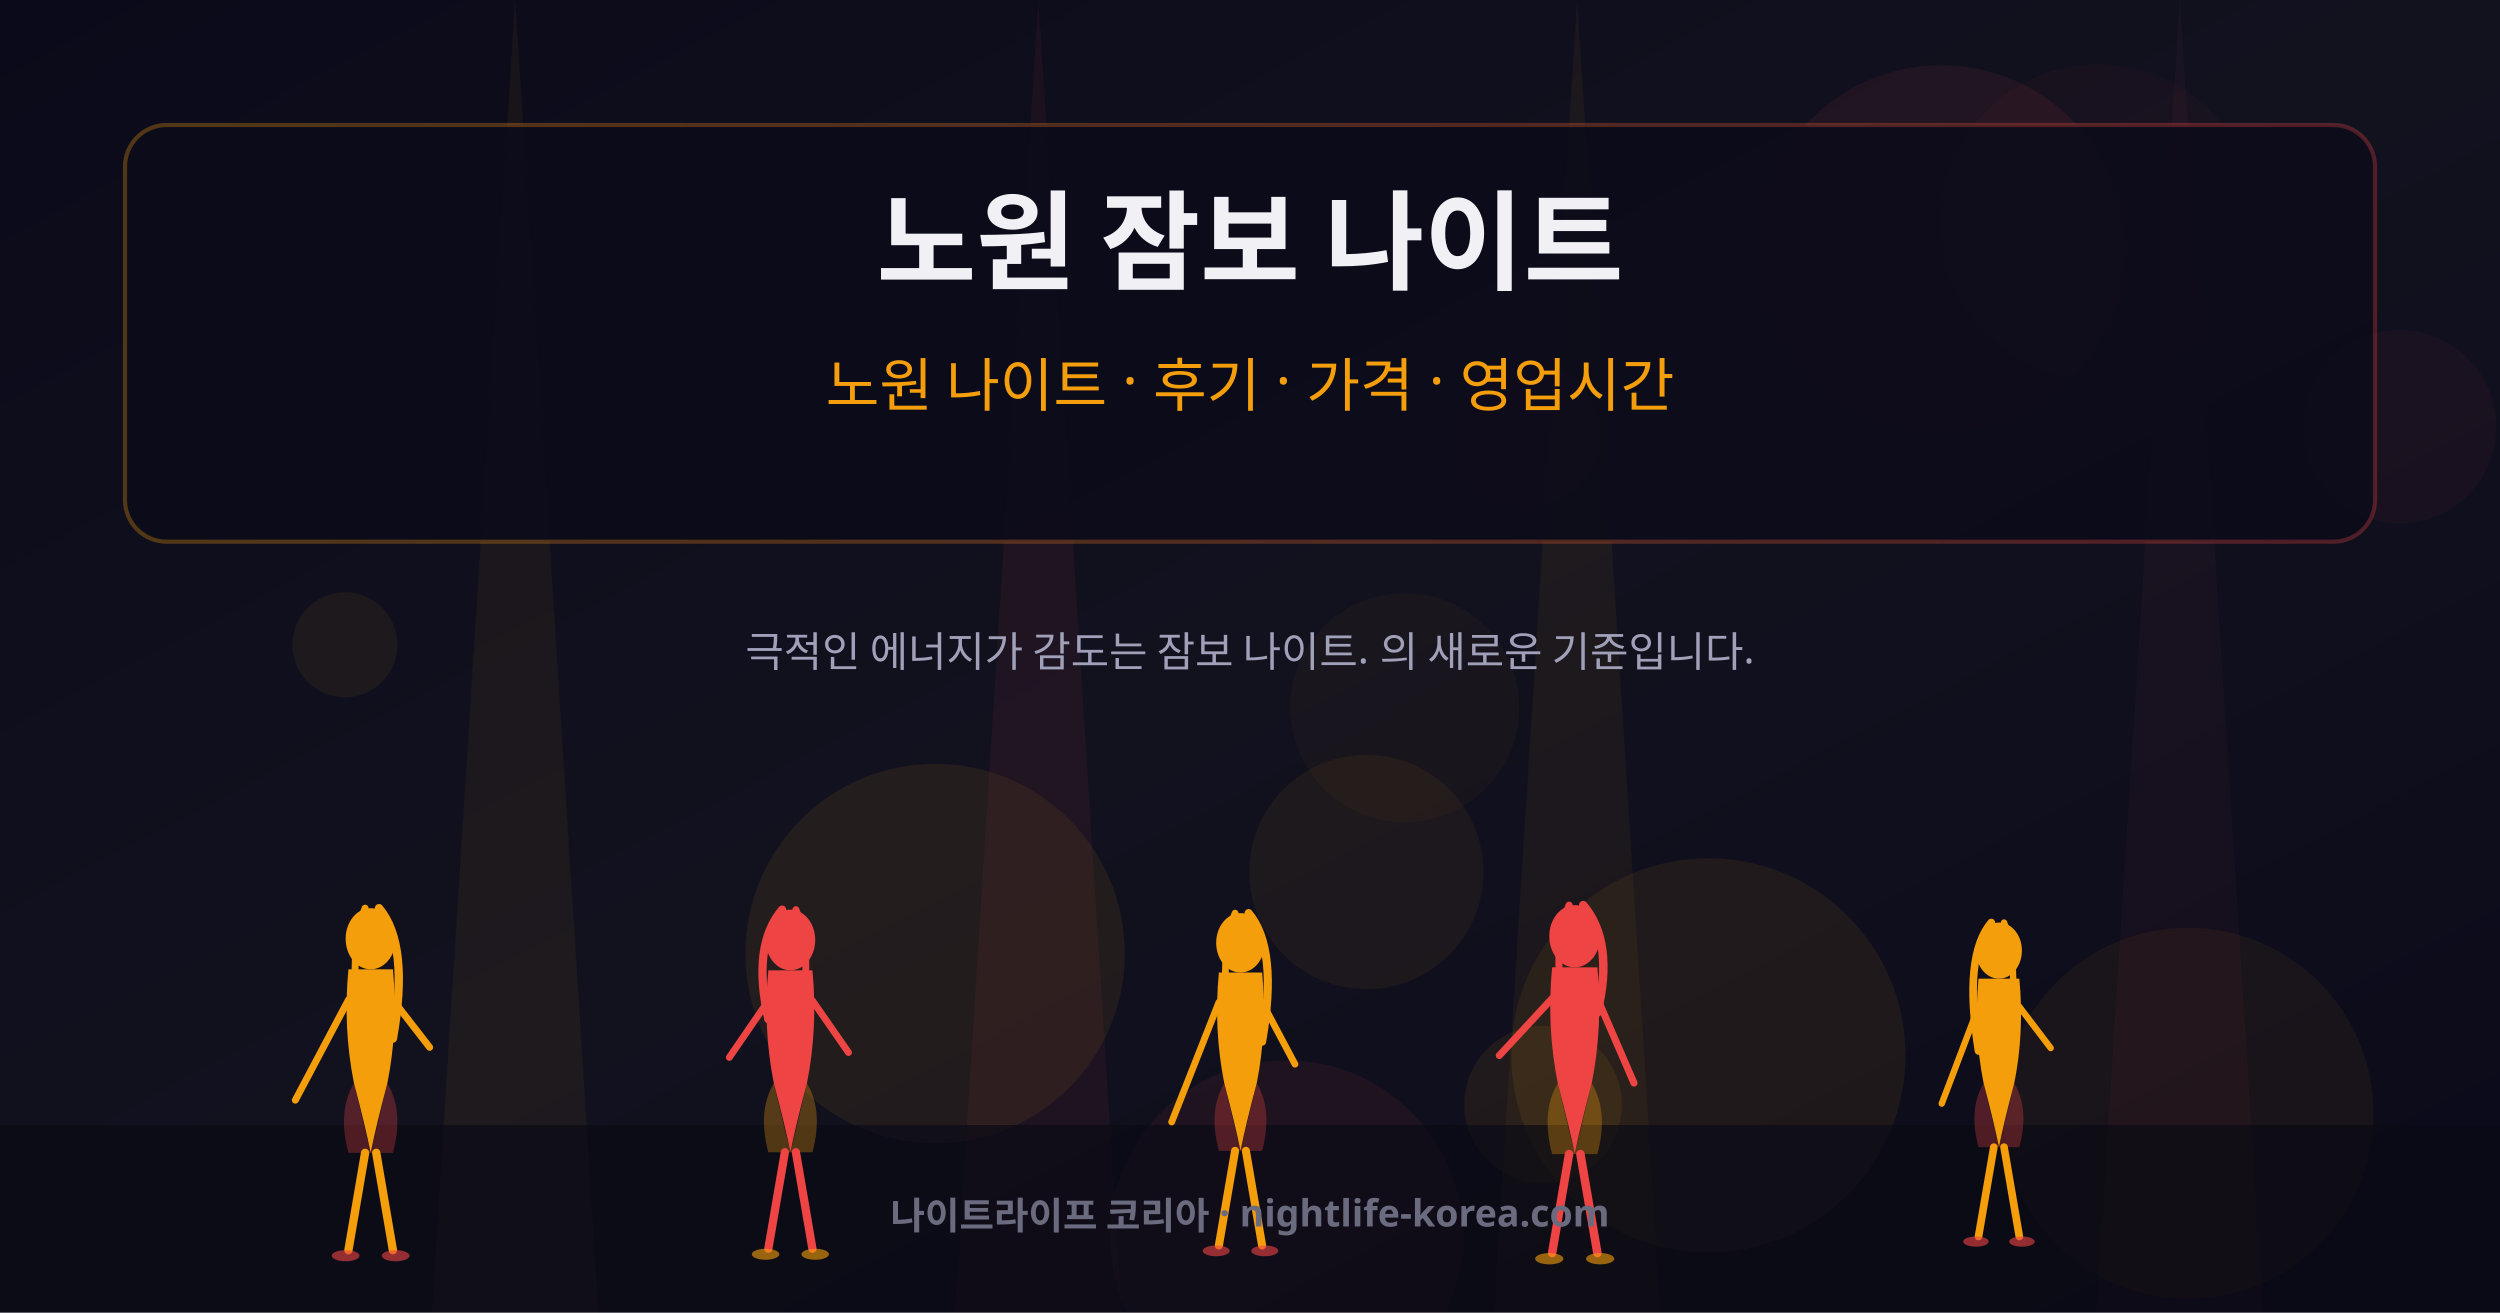
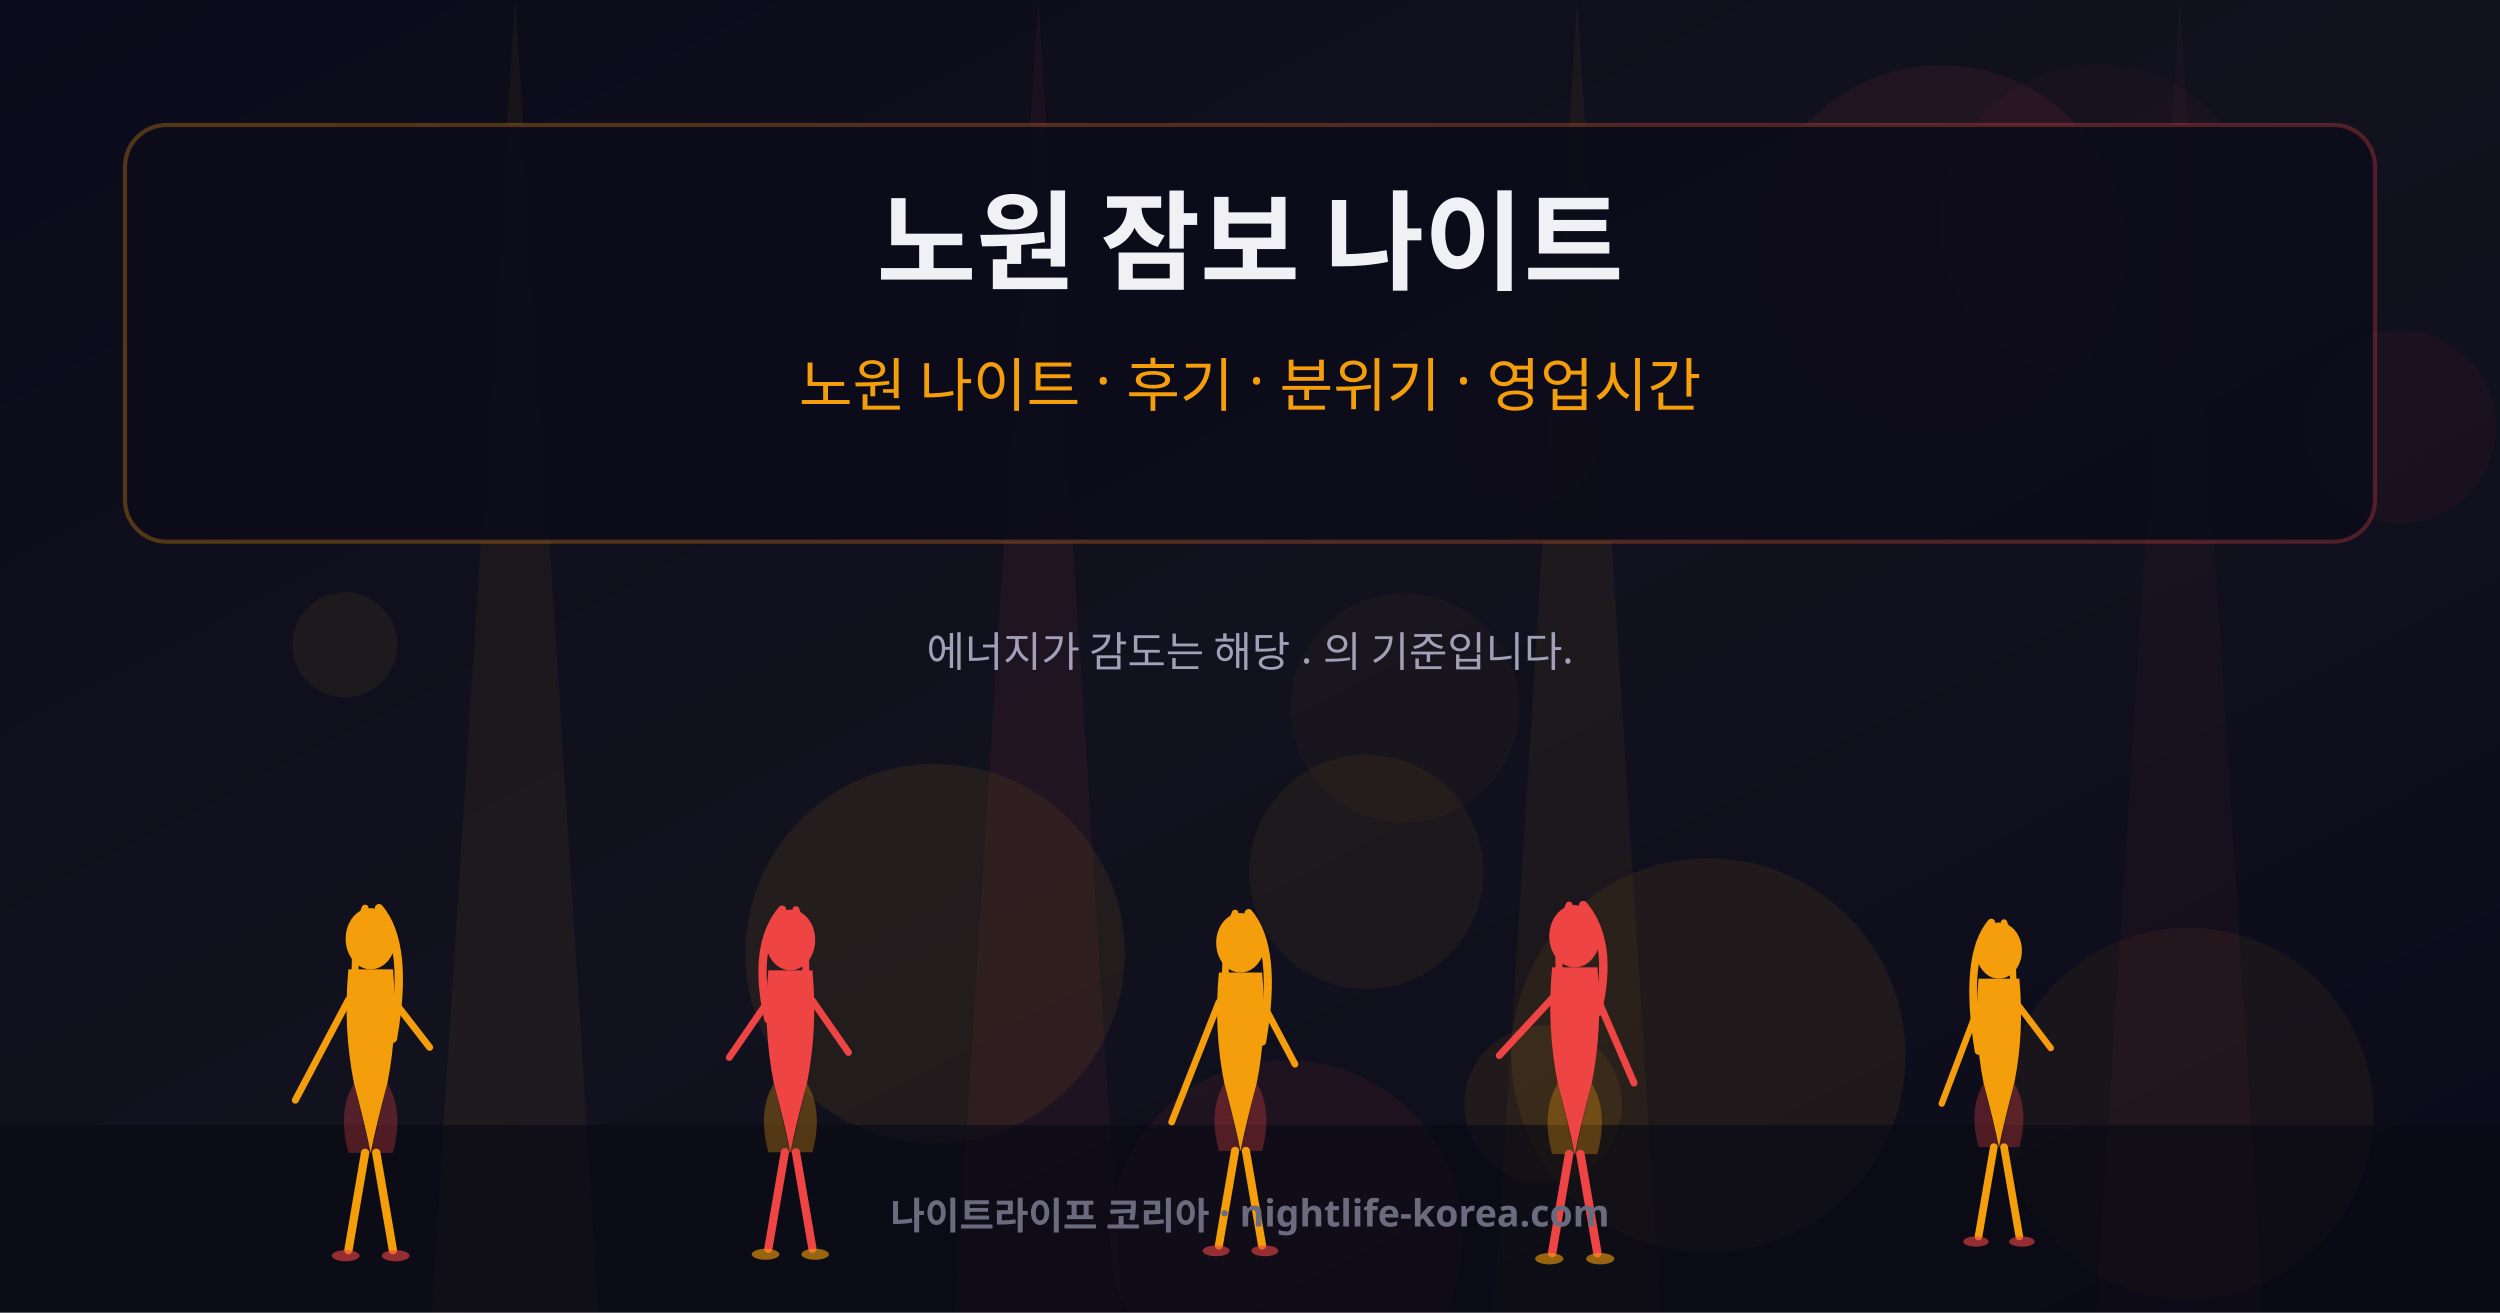
<svg xmlns="http://www.w3.org/2000/svg" viewBox="0 0 1200 630" width="1200" height="630">
  <defs>
    <linearGradient id="ogbg" x1="0%" y1="0%" x2="100%" y2="100%">
      <stop offset="0%" style="stop-color:#0a0a1a" />
      <stop offset="50%" style="stop-color:#12121f" />
      <stop offset="100%" style="stop-color:#0a0a1a" />
    </linearGradient>
    <linearGradient id="ogtxt" x1="0%" y1="0%" x2="100%" y2="0%">
      <stop offset="0%" style="stop-color:#f59e0b" />
      <stop offset="100%" style="stop-color:#ef4444" />
    </linearGradient>
  </defs>
  <rect width="1200" height="630" fill="url(#ogbg)" />
  <polygon points="247.274,0 207.274,630 287.274,630" fill="#f59e0b" opacity="0.059" />
  <polygon points="498.428,0 458.428,630 538.428,630" fill="#ef4444" opacity="0.063" />
  <polygon points="757.035,0 717.035,630 797.035,630" fill="#f59e0b" opacity="0.056" />
  <polygon points="1046.289,0 1006.289,630 1086.289,630" fill="#ef4444" opacity="0.045" />
  <circle cx="931.794" cy="119.495" r="88.185" fill="#ef4444" opacity="0.073" />
  <circle cx="731.971" cy="208.224" r="35.222" fill="#ef4444" opacity="0.068" />
  <circle cx="617.502" cy="593.62" r="84.686" fill="#ef4444" opacity="0.073" />
  <circle cx="165.531" cy="309.493" r="25.215" fill="#f59e0b" opacity="0.068" />
  <circle cx="1050.226" cy="534.403" r="89.024" fill="#f59e0b" opacity="0.062" />
  <circle cx="448.855" cy="457.734" r="91.041" fill="#f59e0b" opacity="0.075" />
  <circle cx="1007.188" cy="106.547" r="75.644" fill="#ef4444" opacity="0.036" />
  <circle cx="674.246" cy="339.683" r="54.869" fill="#f59e0b" opacity="0.034" />
  <circle cx="1151.776" cy="204.851" r="46.386" fill="#ef4444" opacity="0.047" />
  <circle cx="655.868" cy="418.557" r="56.193" fill="#f59e0b" opacity="0.062" />
  <circle cx="740.667" cy="530.205" r="37.82" fill="#f59e0b" opacity="0.077" />
  <circle cx="820.03" cy="506.563" r="94.617" fill="#f59e0b" opacity="0.077" />
  <rect x="0" y="540" width="1200" height="90" fill="#0a0a14" opacity="0.7" />
  <g transform="translate(177.9205,520) scale(1.334608)">
    <ellipse cx="0" cy="-52" rx="9" ry="11" fill="#f59e0b" />
    <path d="M3,-63 Q14,-50 8,-16.096" stroke="#f59e0b" stroke-width="3" fill="none" stroke-linecap="round" />
    <path d="M-2,-63 Q-8,-48 -4,-19.096" stroke="#f59e0b" stroke-width="2.5" fill="none" stroke-linecap="round" />
    <path d="M-8,-41 Q-10,-20 -6,0 Q-2,15 0,25 Q2,15 6,0 Q10,-20 8,-41 Z" fill="#f59e0b" />
    <path d="M-6,0 Q-12,10 -8,25 L0,25 Z" fill="#ef4444" opacity="0.3" />
    <path d="M6,0 Q12,10 8,25 L0,25 Z" fill="#ef4444" opacity="0.3" />
    <line x1="-2" y1="25" x2="-8" y2="60" stroke="#f59e0b" stroke-width="3" stroke-linecap="round" />
    <line x1="2" y1="25" x2="8" y2="60" stroke="#f59e0b" stroke-width="3" stroke-linecap="round" />
    <ellipse cx="-9" cy="62" rx="5" ry="2" fill="#ef4444" opacity="0.6" />
    <ellipse cx="9" cy="62" rx="5" ry="2" fill="#ef4444" opacity="0.6" />
    <line x1="-8" y1="-30" x2="-27.096" y2="6.055" stroke="#f59e0b" stroke-width="2.5" stroke-linecap="round" />
    <line x1="8" y1="-30" x2="21.211" y2="-12.942" stroke="#f59e0b" stroke-width="2.5" stroke-linecap="round" />
  </g>
  <g transform="translate(379.387,520) scale(1.323313)">
    <ellipse cx="0" cy="-52" rx="9" ry="11" fill="#ef4444" />
    <path d="M-3,-63 Q-14,-50 -8,-23.251" stroke="#ef4444" stroke-width="3" fill="none" stroke-linecap="round" />
    <path d="M2,-63 Q8,-48 4,-26.251" stroke="#ef4444" stroke-width="2.5" fill="none" stroke-linecap="round" />
    <path d="M-8,-41 Q-10,-20 -6,0 Q-2,15 0,25 Q2,15 6,0 Q10,-20 8,-41 Z" fill="#ef4444" />
    <path d="M-6,0 Q-12,10 -8,25 L0,25 Z" fill="#f59e0b" opacity="0.3" />
    <path d="M6,0 Q12,10 8,25 L0,25 Z" fill="#f59e0b" opacity="0.3" />
    <line x1="-2" y1="25" x2="-8" y2="60" stroke="#ef4444" stroke-width="3" stroke-linecap="round" />
    <line x1="2" y1="25" x2="8" y2="60" stroke="#ef4444" stroke-width="3" stroke-linecap="round" />
    <ellipse cx="-9" cy="62" rx="5" ry="2" fill="#f59e0b" opacity="0.6" />
    <ellipse cx="9" cy="62" rx="5" ry="2" fill="#f59e0b" opacity="0.6" />
    <line x1="-8" y1="-30" x2="-22.152" y2="-9.402" stroke="#ef4444" stroke-width="2.5" stroke-linecap="round" />
    <line x1="8" y1="-30" x2="21.073" y2="-11.191" stroke="#ef4444" stroke-width="2.5" stroke-linecap="round" />
  </g>
  <g transform="translate(595.4366,520) scale(1.296923)">
    <ellipse cx="0" cy="-52" rx="9" ry="11" fill="#f59e0b" />
    <path d="M3,-63 Q14,-50 8,-15.428" stroke="#f59e0b" stroke-width="3" fill="none" stroke-linecap="round" />
    <path d="M-2,-63 Q-8,-48 -4,-18.428" stroke="#f59e0b" stroke-width="2.5" fill="none" stroke-linecap="round" />
    <path d="M-8,-41 Q-10,-20 -6,0 Q-2,15 0,25 Q2,15 6,0 Q10,-20 8,-41 Z" fill="#f59e0b" />
    <path d="M-6,0 Q-12,10 -8,25 L0,25 Z" fill="#ef4444" opacity="0.3" />
    <path d="M6,0 Q12,10 8,25 L0,25 Z" fill="#ef4444" opacity="0.3" />
    <line x1="-2" y1="25" x2="-8" y2="60" stroke="#f59e0b" stroke-width="3" stroke-linecap="round" />
    <line x1="2" y1="25" x2="8" y2="60" stroke="#f59e0b" stroke-width="3" stroke-linecap="round" />
    <ellipse cx="-9" cy="62" rx="5" ry="2" fill="#ef4444" opacity="0.6" />
    <ellipse cx="9" cy="62" rx="5" ry="2" fill="#ef4444" opacity="0.6" />
    <line x1="-8" y1="-30" x2="-25.478" y2="14.323" stroke="#f59e0b" stroke-width="2.5" stroke-linecap="round" />
    <line x1="8" y1="-30" x2="20.167" y2="-7.087" stroke="#f59e0b" stroke-width="2.5" stroke-linecap="round" />
  </g>
  <g transform="translate(755.8777,520) scale(1.357806)">
    <ellipse cx="0" cy="-52" rx="9" ry="11" fill="#ef4444" />
    <path d="M3,-63 Q14,-50 8,-25.025" stroke="#ef4444" stroke-width="3" fill="none" stroke-linecap="round" />
    <path d="M-2,-63 Q-8,-48 -4,-28.025" stroke="#ef4444" stroke-width="2.5" fill="none" stroke-linecap="round" />
    <path d="M-8,-41 Q-10,-20 -6,0 Q-2,15 0,25 Q2,15 6,0 Q10,-20 8,-41 Z" fill="#ef4444" />
    <path d="M-6,0 Q-12,10 -8,25 L0,25 Z" fill="#f59e0b" opacity="0.3" />
    <path d="M6,0 Q12,10 8,25 L0,25 Z" fill="#f59e0b" opacity="0.3" />
    <line x1="-2" y1="25" x2="-8" y2="60" stroke="#ef4444" stroke-width="3" stroke-linecap="round" />
    <line x1="2" y1="25" x2="8" y2="60" stroke="#ef4444" stroke-width="3" stroke-linecap="round" />
    <ellipse cx="-9" cy="62" rx="5" ry="2" fill="#f59e0b" opacity="0.6" />
    <ellipse cx="9" cy="62" rx="5" ry="2" fill="#f59e0b" opacity="0.6" />
    <line x1="-8" y1="-30" x2="-26.664" y2="-9.84" stroke="#ef4444" stroke-width="2.5" stroke-linecap="round" />
    <line x1="8" y1="-30" x2="20.945" y2="-0.102" stroke="#ef4444" stroke-width="2.5" stroke-linecap="round" />
  </g>
  <g transform="translate(959.486,520) scale(1.225151)">
    <ellipse cx="0" cy="-52" rx="9" ry="11" fill="#f59e0b" />
    <path d="M-3,-63 Q-14,-50 -8,-12.682" stroke="#f59e0b" stroke-width="3" fill="none" stroke-linecap="round" />
    <path d="M2,-63 Q8,-48 4,-15.682" stroke="#f59e0b" stroke-width="2.5" fill="none" stroke-linecap="round" />
    <path d="M-8,-41 Q-10,-20 -6,0 Q-2,15 0,25 Q2,15 6,0 Q10,-20 8,-41 Z" fill="#f59e0b" />
    <path d="M-6,0 Q-12,10 -8,25 L0,25 Z" fill="#ef4444" opacity="0.3" />
    <path d="M6,0 Q12,10 8,25 L0,25 Z" fill="#ef4444" opacity="0.3" />
    <line x1="-2" y1="25" x2="-8" y2="60" stroke="#f59e0b" stroke-width="3" stroke-linecap="round" />
    <line x1="2" y1="25" x2="8" y2="60" stroke="#f59e0b" stroke-width="3" stroke-linecap="round" />
    <ellipse cx="-9" cy="62" rx="5" ry="2" fill="#ef4444" opacity="0.6" />
    <ellipse cx="9" cy="62" rx="5" ry="2" fill="#ef4444" opacity="0.6" />
    <line x1="-8" y1="-30" x2="-22.401" y2="7.942" stroke="#f59e0b" stroke-width="2.5" stroke-linecap="round" />
    <line x1="8" y1="-30" x2="20.286" y2="-13.821" stroke="#f59e0b" stroke-width="2.5" stroke-linecap="round" />
  </g>
  <rect x="60" y="60" width="1080" height="200" rx="20" fill="#0a0a1a" opacity="0.85" />
  <rect x="60" y="60" width="1080" height="200" rx="20" fill="none" stroke="url(#ogtxt)" stroke-width="2" opacity="0.3" />
  <text x="600" y="135" text-anchor="middle" font-family="'Noto Sans KR',sans-serif" font-size="52" font-weight="800" fill="#f0f0f5">노원 잠보 나이트</text>
-   <text x="600" y="195" text-anchor="middle" font-family="'Noto Sans KR',sans-serif" font-size="28" font-weight="500" fill="#f59e0b">노원 나이트 · 후기 · 가격 · 영업시간</text>
+   <text x="600" y="195" text-anchor="middle" font-family="'Noto Sans KR',sans-serif" font-size="28" font-weight="500" fill="#f59e0b">노원 나이트 · 후기 · 분위기 · 영업시간</text>
  <rect x="60" y="290" width="auto" height="40" rx="20" fill="#f59e0b" opacity="0.15" />
-   <text x="600" y="320" text-anchor="middle" font-family="'Noto Sans KR',sans-serif" font-size="20" fill="#a0a0b8">극적인 에너지가 감도는 잠보 나이트. 의 새로운 기준입니다.</text>
+   <text x="600" y="320" text-anchor="middle" font-family="'Noto Sans KR',sans-serif" font-size="20" fill="#a0a0b8">에너지가 감도는 해당 . 의 기준입니다.</text>
  <text x="600" y="590" text-anchor="middle" font-family="'Noto Sans KR',sans-serif" font-size="18" font-weight="600" fill="#6b6b80">나이트라이프 코리아 · nightlife-korea.com</text>
</svg>
